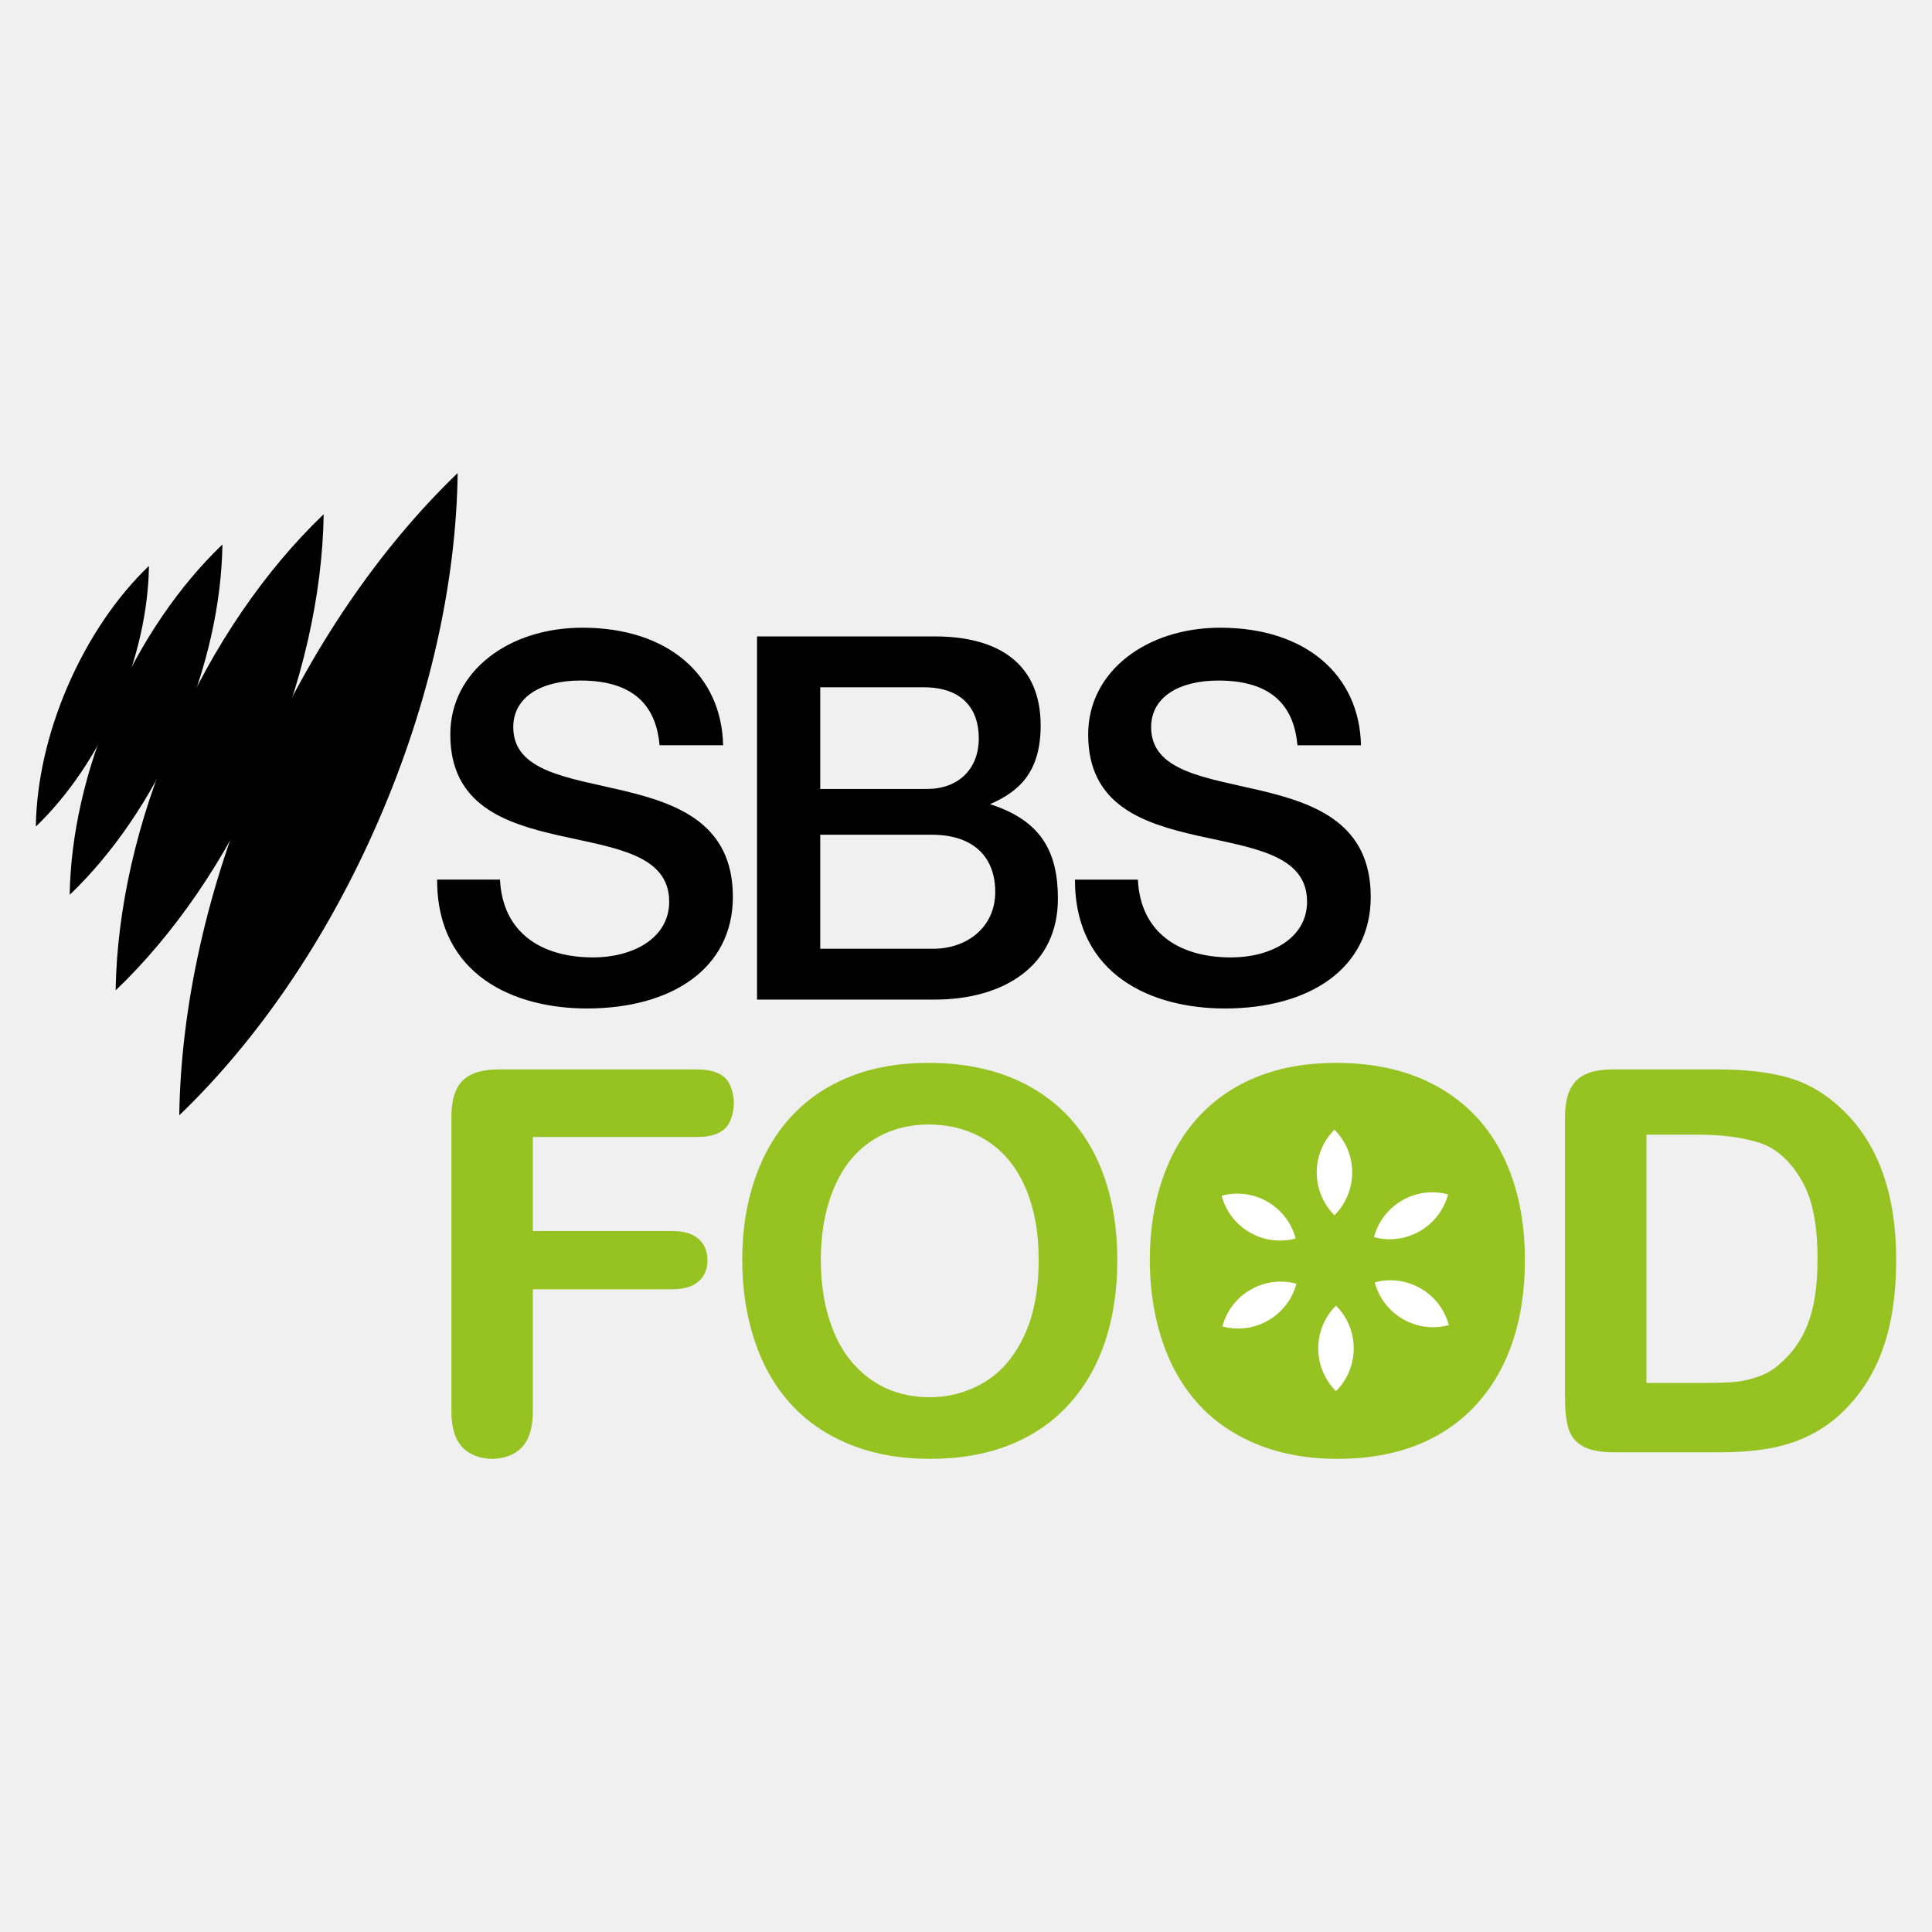
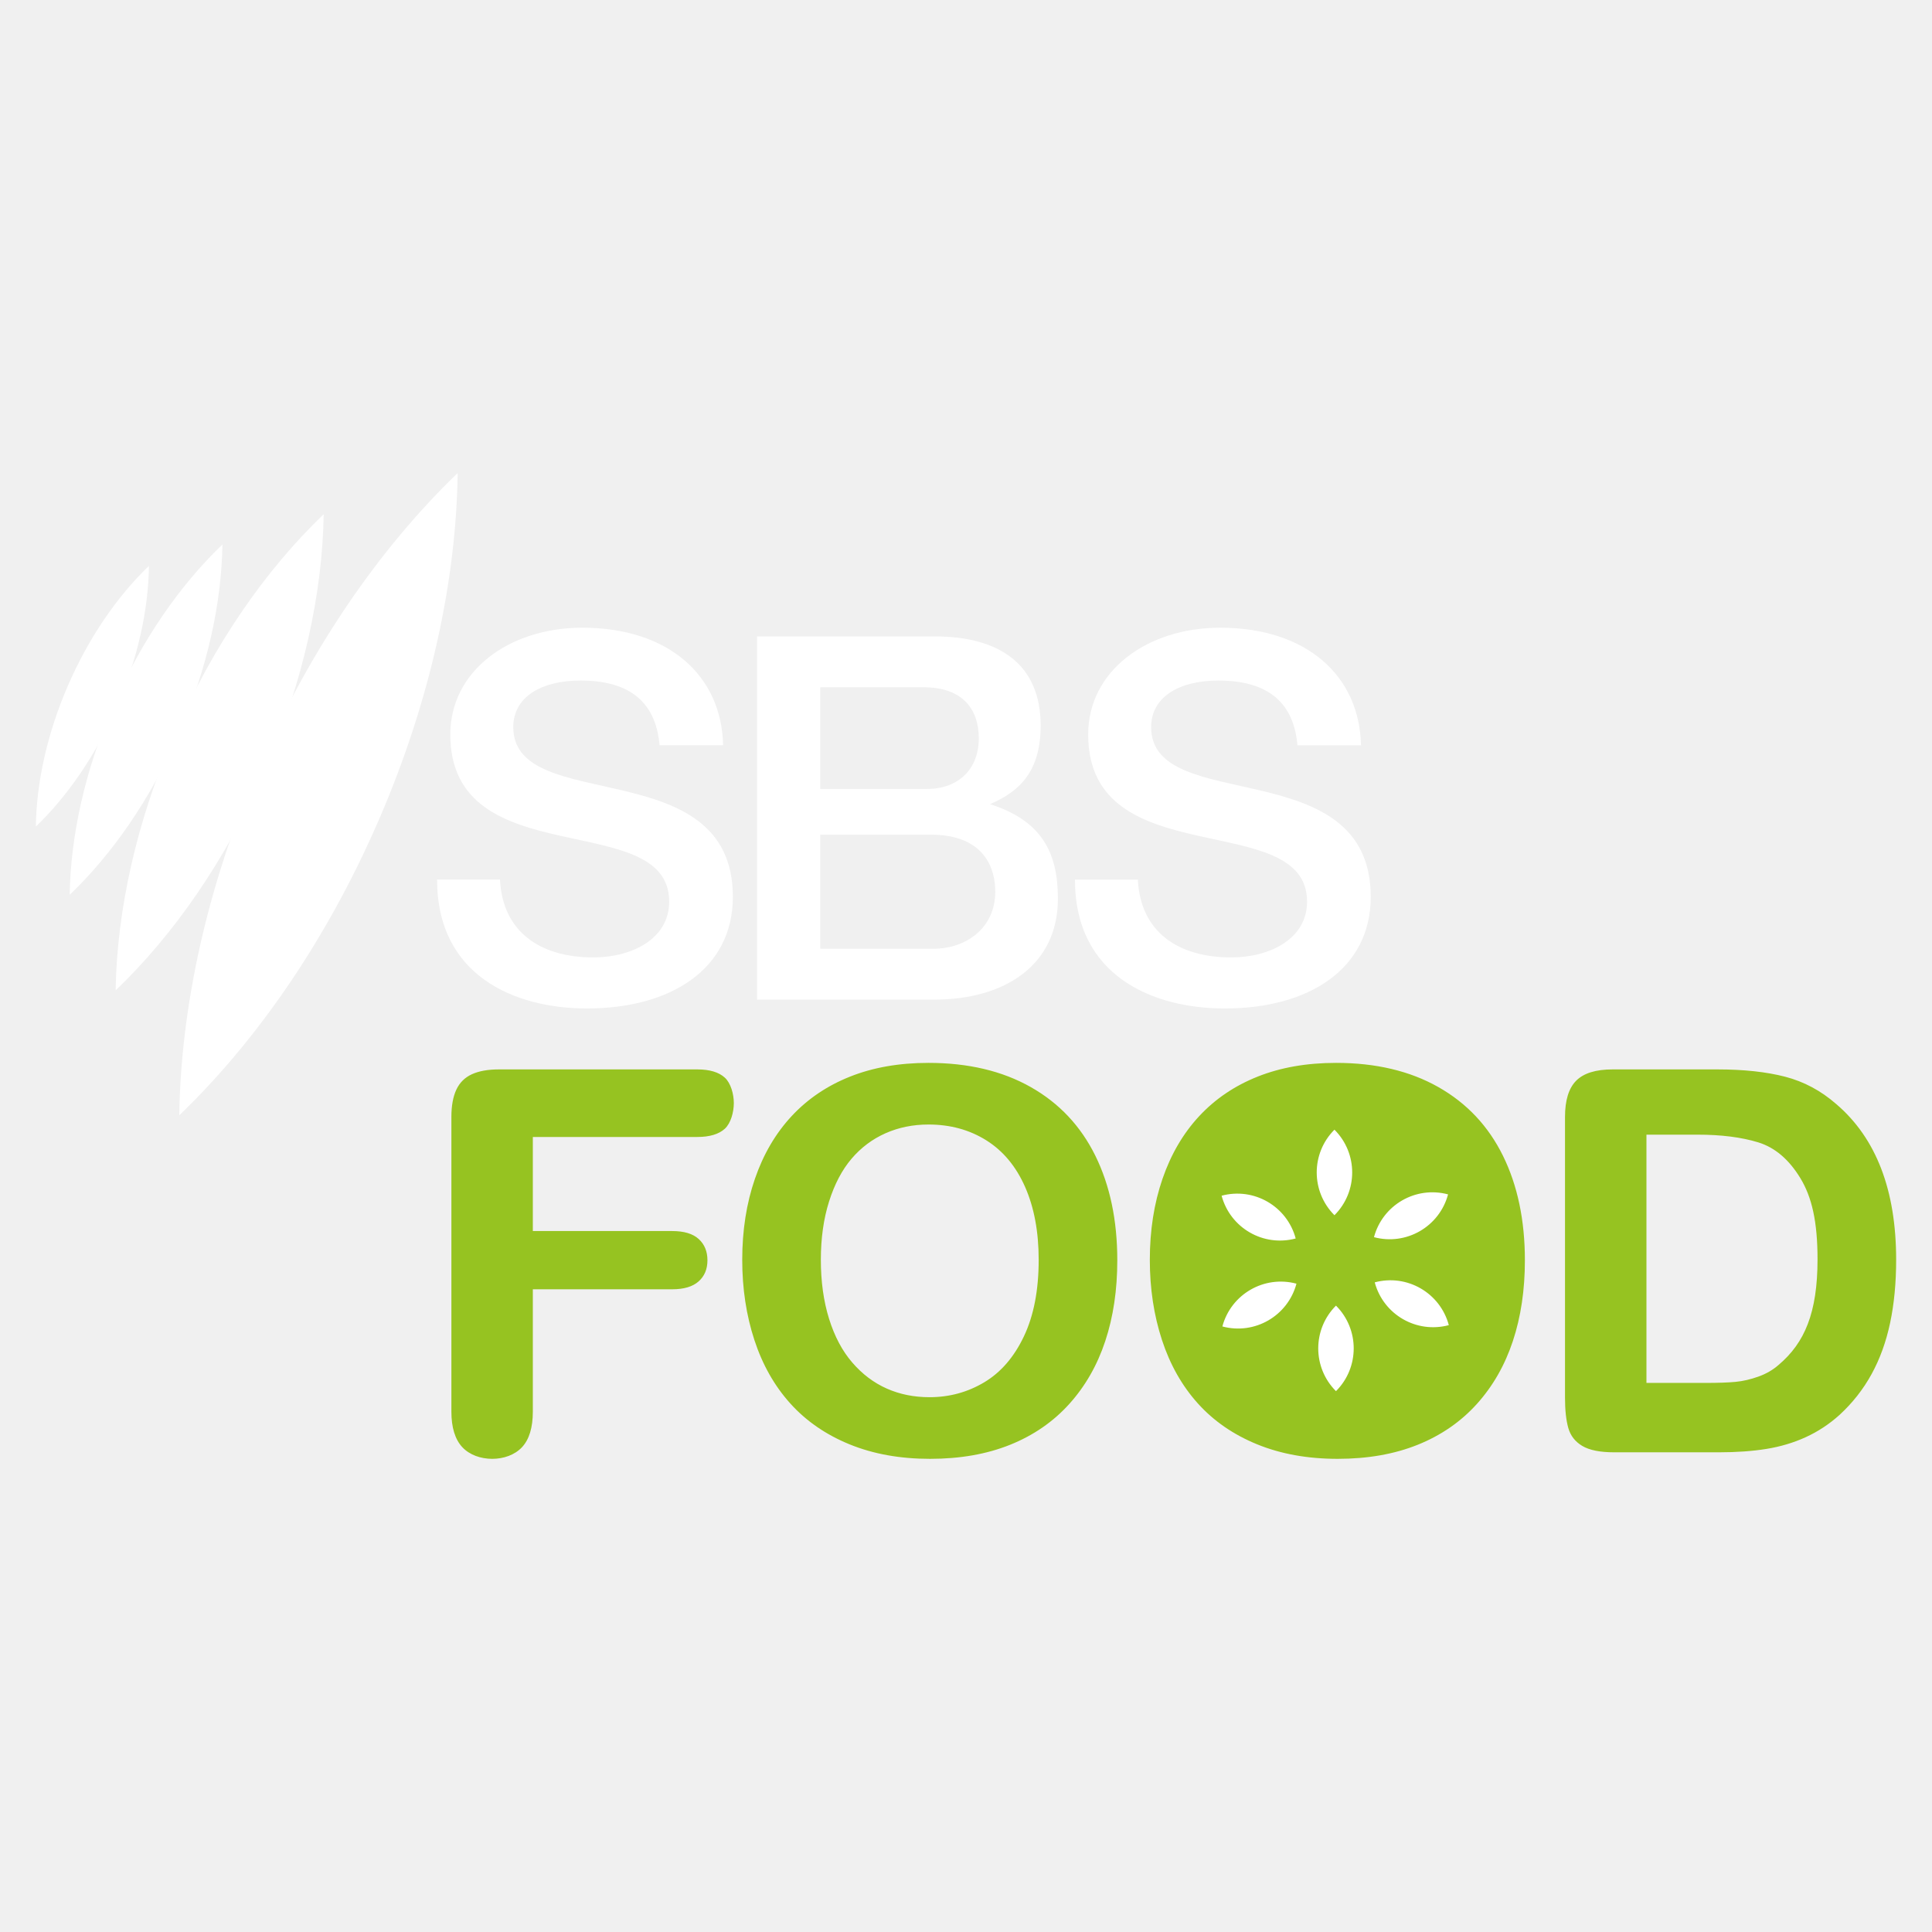
<svg xmlns="http://www.w3.org/2000/svg" version="1.1" viewBox="0 0 512 512">
  <ellipse cx="354.67" cy="333.49" rx="44.144" ry="46.005" fill="#fff" stroke-width=".204" />
-   <g stroke-width=".881">
+   <g fill="#fff">
    <path d="m174.8 197.5h16.833c-0.396-18.527-14.533-31.152-37.305-31.152-19.452 0-34.992 11.501-34.992 28.287 0 37.468 58.006 19.292 58.006 44.314 0 9.82-9.806 14.775-20.12 14.775-14.102 0-24.052-6.808-24.716-20.615h-16.673c0 25.511 20.607 34.145 39.711 34.145 22.344 0 38.673-10.525 38.673-29.59 0-38.656-58.196-21.425-58.196-44.958 0-8 7.423-12.358 17.818-12.358 15.447 0 20.144 8.048 20.961 17.152zm-165.28 21.534c8.304-7.983 15.868-18.862 21.453-31.72 5.584-12.876 8.352-25.832 8.497-37.355l-0.096 0.097c-8.273 7.966-15.805 18.814-21.373 31.64-5.553 12.811-8.32 25.718-8.498 37.21" />
    <path d="m18.505 237.1c11.187-10.708 21.375-25.3 28.914-42.589 7.538-17.305 11.295-34.712 11.529-50.208l-0.145 0.127c-11.139 10.692-21.295 25.268-28.8 42.494-7.507 17.225-11.263 34.568-11.529 50.016" />
    <path d="m30.697 262.41c15.213-14.557 29.093-34.387 39.343-57.877 10.267-23.49 15.41-47.167 15.74-68.228l-0.198 0.162c-15.148 14.541-28.962 34.323-39.195 57.732-10.234 23.408-15.359 46.988-15.738 67.966" />
    <path d="m47.525 295.55c20.458-19.652 39.083-46.457 52.81-78.142 13.76-31.702 20.587-63.63 20.949-92.017l-0.261 0.226c-20.362 19.652-38.905 46.36-52.6 77.948-13.694 31.588-20.504 63.663-20.914 91.952m153.11-126.86v96.249h46.981c18.595 0 32.755-9.062 32.755-26.74 0-12.32-4.335-20.683-17.987-25.054 7.566-3.28 13.415-8.373 13.415-20.844 0-15.91-10.564-23.61-28.063-23.61zm16.753 13.475h27.34c10.643 0 14.679 6.06 14.679 13.505 0 8.428-5.659 13.445-13.716 13.445h-28.303zm0 39.077h29.492c11.764 0 16.888 6.503 16.888 15.153 0 9.508-7.673 15.069-16.393 15.069h-29.987zm126.47-23.706h16.833c-0.397-18.527-14.533-31.152-37.305-31.152-19.453 0-34.992 11.501-34.992 28.287 0 37.468 58.006 19.292 58.006 44.314 0 9.82-9.806 14.775-20.12 14.775-14.102 0-24.052-6.808-24.717-20.615h-16.673c0 25.511 20.607 34.145 39.712 34.145 22.344 0 38.672-10.525 38.672-29.59 0-38.656-58.195-21.425-58.195-44.958 0-8 7.422-12.358 17.818-12.358 15.446 0 20.143 8.048 20.961 17.152z" />
  </g>
-   <path class="st0" d="m184.78 301.31h-43.574v24.929h36.93c3.137 0 5.478 0.704 7.025 2.11 1.545 1.409 2.319 3.289 2.319 5.642 0 2.354-0.785 4.222-2.354 5.607-1.57 1.384-3.9 2.076-6.99 2.076h-36.93v32.405c0 4.246-0.958 7.395-2.872 9.448-1.916 2.053-4.886 3.08-7.885 3.08-3.046 0-6.04-1.038-7.955-3.115-1.915-2.076-2.872-5.214-2.872-9.413v-78.077c0-2.952 0.438-5.365 1.315-7.233 0.876-1.87 2.25-3.23 4.118-4.084 1.87-0.853 4.257-1.28 7.164-1.28h52.561c3.276 0 5.71 0.726 7.303 2.18 1.592 1.453 2.388 4.384 2.388 6.738 0 2.4-0.796 5.352-2.388 6.807-1.592 1.452-4.027 2.18-7.303 2.18zm61.272-19.636c10.52 0 19.553 2.135 27.096 6.403 7.546 4.269 13.256 10.337 17.132 18.203 3.876 7.869 5.814 17.109 5.814 27.722 0 7.846-1.061 14.975-3.184 21.388-2.122 6.414-5.306 11.975-9.552 16.682-4.245 4.706-9.46 8.306-15.643 10.798-6.183 2.491-13.265 3.737-21.248 3.737-7.938 0-15.045-1.28-21.32-3.84-6.276-2.563-11.513-6.172-15.712-10.834-4.2-4.66-7.372-10.267-9.517-16.82-2.146-6.551-3.219-13.635-3.219-21.25 0-7.797 1.118-14.95 3.357-21.456 2.238-6.507 5.48-12.044 9.725-16.613 4.245-4.568 9.414-8.064 15.505-10.485 6.09-2.424 13.013-3.635 20.765-3.635zm29.209 52.19c0-7.43-1.202-13.867-3.6-19.312-2.399-5.444-5.826-9.563-10.28-12.354-4.452-2.792-9.562-4.189-15.33-4.189-4.109 0-7.903 0.774-11.386 2.319-3.485 1.547-6.484 3.797-8.999 6.749-2.515 2.953-4.499 6.726-5.952 11.317-1.454 4.592-2.18 9.749-2.18 15.47 0 5.769 0.726 10.982 2.18 15.643 1.453 4.662 3.506 8.526 6.16 11.593 2.653 3.07 5.698 5.365 9.137 6.888 3.436 1.523 7.208 2.284 11.317 2.284 5.26 0 10.094-1.315 14.5-3.945 4.407-2.63 7.914-6.69 10.52-12.183 2.609-5.49 3.913-12.251 3.913-20.28zm152.08-50.459h27.814c6.967 0 12.944 0.647 17.927 1.938 4.984 1.292 9.506 3.714 13.567 7.267 10.566 9.045 15.85 22.797 15.85 41.254 0 6.09-0.53 11.652-1.591 16.681-1.063 5.03-2.7 9.564-4.915 13.6-2.215 4.04-5.053 7.65-8.513 10.834-2.724 2.446-5.7 4.407-8.93 5.883-3.23 1.478-6.703 2.516-10.417 3.115-3.715 0.6-7.902 0.9-12.563 0.9h-27.814c-3.738 0-6.552-0.565-8.444-1.695-1.893-1.131-3.127-2.723-3.704-4.777-0.577-2.053-0.865-4.717-0.865-7.995v-74.408c0-4.43 0.993-7.637 2.977-9.621 1.983-1.983 5.191-2.976 9.62-2.976zm8.987 17.293v65.79h15.574c3.415 0 6.091-0.093 8.03-0.278 1.937-0.183 3.944-0.646 6.021-1.384 2.077-0.737 3.876-1.776 5.399-3.115 6.876-5.814 10.313-13.772 10.313-27.986 0-10.012-1.511-16.484-4.534-21.468-3.022-4.984-6.748-8.156-11.178-9.518-4.43-1.36-9.784-2.041-16.058-2.041zm-38.031 5.582c-3.876-7.866-9.586-13.934-17.132-18.203-7.544-4.268-16.577-6.403-27.098-6.403-7.752 0-14.674 1.21-20.765 3.635-6.091 2.421-11.26 5.917-15.505 10.485-4.246 4.569-7.487 10.106-9.725 16.613-2.238 6.506-3.357 13.66-3.357 21.457 0 7.614 1.074 14.698 3.218 21.25 2.147 6.552 5.32 12.159 9.518 16.82 4.198 4.66 9.437 8.27 15.713 10.832 6.274 2.56 13.381 3.841 21.318 3.841 7.983 0 15.066-1.246 21.25-3.737 6.183-2.492 11.397-6.092 15.643-10.798 4.245-4.707 7.43-10.268 9.552-16.682 2.122-6.413 3.184-13.542 3.184-21.388 0-10.613-1.938-19.853-5.814-27.722zm-54.925 21.93c-8.558 2.294-17.34-2.776-19.633-11.335 8.559-2.293 17.34 2.777 19.633 11.336zm-19.431 23.313c2.293-8.558 11.074-13.628 19.633-11.335-2.294 8.559-11.075 13.629-19.633 11.335zm29.703-52.146c6.266 6.265 6.266 16.405 0 22.67-6.265-6.265-6.265-16.405 0-22.67zm0.403 69.296c-6.265-6.265-6.265-16.405 0-22.67 6.266 6.265 6.266 16.405 0 22.67zm29.704-52.147c-2.293 8.559-11.074 13.629-19.633 11.336 2.293-8.559 11.074-13.629 19.633-11.336zm-19.431 23.313c8.558-2.293 17.34 2.777 19.632 11.335-8.558 2.294-17.34-2.776-19.632-11.335z" fill="#96c321" stroke-width=".881" />
+   <path d="m184.78 301.31h-43.574v24.929h36.93c3.137 0 5.478 0.704 7.025 2.11 1.545 1.409 2.319 3.289 2.319 5.642 0 2.354-0.785 4.222-2.354 5.607-1.57 1.384-3.9 2.076-6.99 2.076h-36.93v32.405c0 4.246-0.958 7.395-2.872 9.448-1.916 2.053-4.886 3.08-7.885 3.08-3.046 0-6.04-1.038-7.955-3.115-1.915-2.076-2.872-5.214-2.872-9.413v-78.077c0-2.952 0.438-5.365 1.315-7.233 0.876-1.87 2.25-3.23 4.118-4.084 1.87-0.853 4.257-1.28 7.164-1.28h52.561c3.276 0 5.71 0.726 7.303 2.18 1.592 1.453 2.388 4.384 2.388 6.738 0 2.4-0.796 5.352-2.388 6.807-1.592 1.452-4.027 2.18-7.303 2.18zm61.272-19.636c10.52 0 19.553 2.135 27.096 6.403 7.546 4.269 13.256 10.337 17.132 18.203 3.876 7.869 5.814 17.109 5.814 27.722 0 7.846-1.061 14.975-3.184 21.388-2.122 6.414-5.306 11.975-9.552 16.682-4.245 4.706-9.46 8.306-15.643 10.798-6.183 2.491-13.265 3.737-21.248 3.737-7.938 0-15.045-1.28-21.32-3.84-6.276-2.563-11.513-6.172-15.712-10.834-4.2-4.66-7.372-10.267-9.517-16.82-2.146-6.551-3.219-13.635-3.219-21.25 0-7.797 1.118-14.95 3.357-21.456 2.238-6.507 5.48-12.044 9.725-16.613 4.245-4.568 9.414-8.064 15.505-10.485 6.09-2.424 13.013-3.635 20.765-3.635zm29.209 52.19c0-7.43-1.202-13.867-3.6-19.312-2.399-5.444-5.826-9.563-10.28-12.354-4.452-2.792-9.562-4.189-15.33-4.189-4.109 0-7.903 0.774-11.386 2.319-3.485 1.547-6.484 3.797-8.999 6.749-2.515 2.953-4.499 6.726-5.952 11.317-1.454 4.592-2.18 9.749-2.18 15.47 0 5.769 0.726 10.982 2.18 15.643 1.453 4.662 3.506 8.526 6.16 11.593 2.653 3.07 5.698 5.365 9.137 6.888 3.436 1.523 7.208 2.284 11.317 2.284 5.26 0 10.094-1.315 14.5-3.945 4.407-2.63 7.914-6.69 10.52-12.183 2.609-5.49 3.913-12.251 3.913-20.28zm152.08-50.459h27.814c6.967 0 12.944 0.647 17.927 1.938 4.984 1.292 9.506 3.714 13.567 7.267 10.566 9.045 15.85 22.797 15.85 41.254 0 6.09-0.53 11.652-1.591 16.681-1.063 5.03-2.7 9.564-4.915 13.6-2.215 4.04-5.053 7.65-8.513 10.834-2.724 2.446-5.7 4.407-8.93 5.883-3.23 1.478-6.703 2.516-10.417 3.115-3.715 0.6-7.902 0.9-12.563 0.9h-27.814c-3.738 0-6.552-0.565-8.444-1.695-1.893-1.131-3.127-2.723-3.704-4.777-0.577-2.053-0.865-4.717-0.865-7.995v-74.408c0-4.43 0.993-7.637 2.977-9.621 1.983-1.983 5.191-2.976 9.62-2.976zm8.987 17.293v65.79h15.574c3.415 0 6.091-0.093 8.03-0.278 1.937-0.183 3.944-0.646 6.021-1.384 2.077-0.737 3.876-1.776 5.399-3.115 6.876-5.814 10.313-13.772 10.313-27.986 0-10.012-1.511-16.484-4.534-21.468-3.022-4.984-6.748-8.156-11.178-9.518-4.43-1.36-9.784-2.041-16.058-2.041zm-38.031 5.582c-3.876-7.866-9.586-13.934-17.132-18.203-7.544-4.268-16.577-6.403-27.098-6.403-7.752 0-14.674 1.21-20.765 3.635-6.091 2.421-11.26 5.917-15.505 10.485-4.246 4.569-7.487 10.106-9.725 16.613-2.238 6.506-3.357 13.66-3.357 21.457 0 7.614 1.074 14.698 3.218 21.25 2.147 6.552 5.32 12.159 9.518 16.82 4.198 4.66 9.437 8.27 15.713 10.832 6.274 2.56 13.381 3.841 21.318 3.841 7.983 0 15.066-1.246 21.25-3.737 6.183-2.492 11.397-6.092 15.643-10.798 4.245-4.707 7.43-10.268 9.552-16.682 2.122-6.413 3.184-13.542 3.184-21.388 0-10.613-1.938-19.853-5.814-27.722zm-54.925 21.93c-8.558 2.294-17.34-2.776-19.633-11.335 8.559-2.293 17.34 2.777 19.633 11.336zm-19.431 23.313c2.293-8.558 11.074-13.628 19.633-11.335-2.294 8.559-11.075 13.629-19.633 11.335zm29.703-52.146c6.266 6.265 6.266 16.405 0 22.67-6.265-6.265-6.265-16.405 0-22.67zm0.403 69.296c-6.265-6.265-6.265-16.405 0-22.67 6.266 6.265 6.266 16.405 0 22.67zm29.704-52.147c-2.293 8.559-11.074 13.629-19.633 11.336 2.293-8.559 11.074-13.629 19.633-11.336zm-19.431 23.313c8.558-2.293 17.34 2.777 19.632 11.335-8.558 2.294-17.34-2.776-19.632-11.335z" fill="#96c321" />
</svg>
